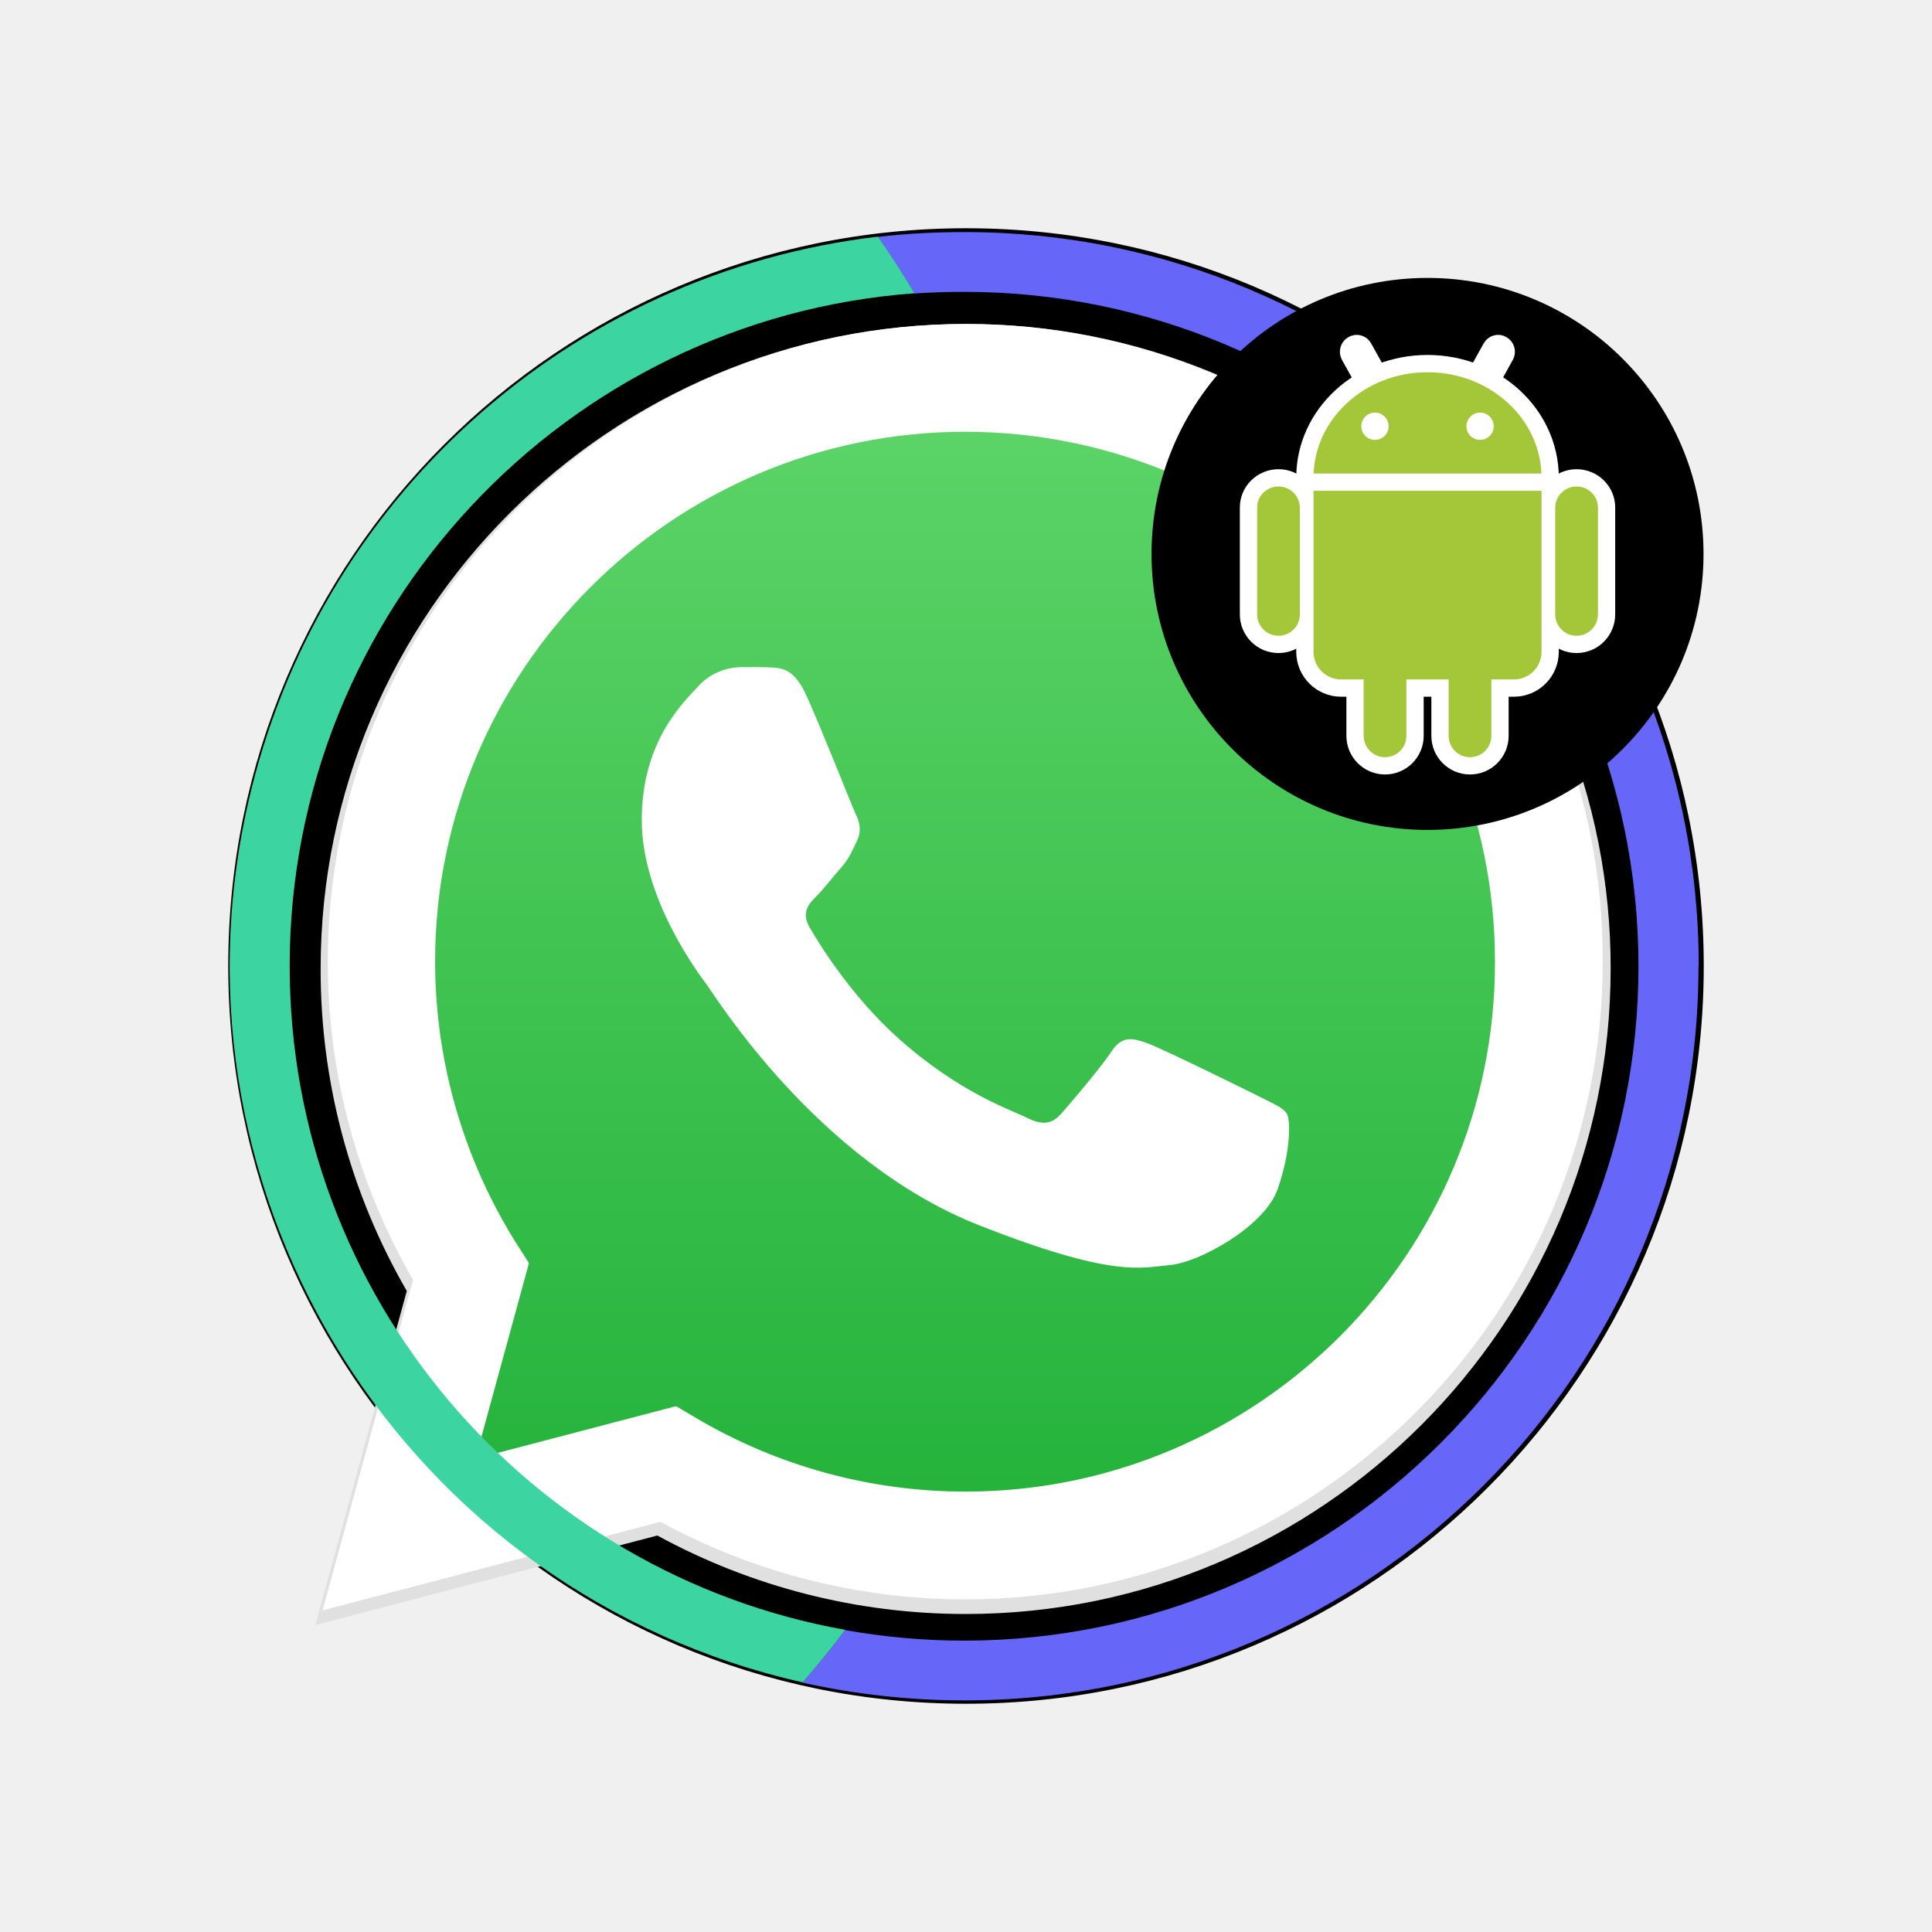
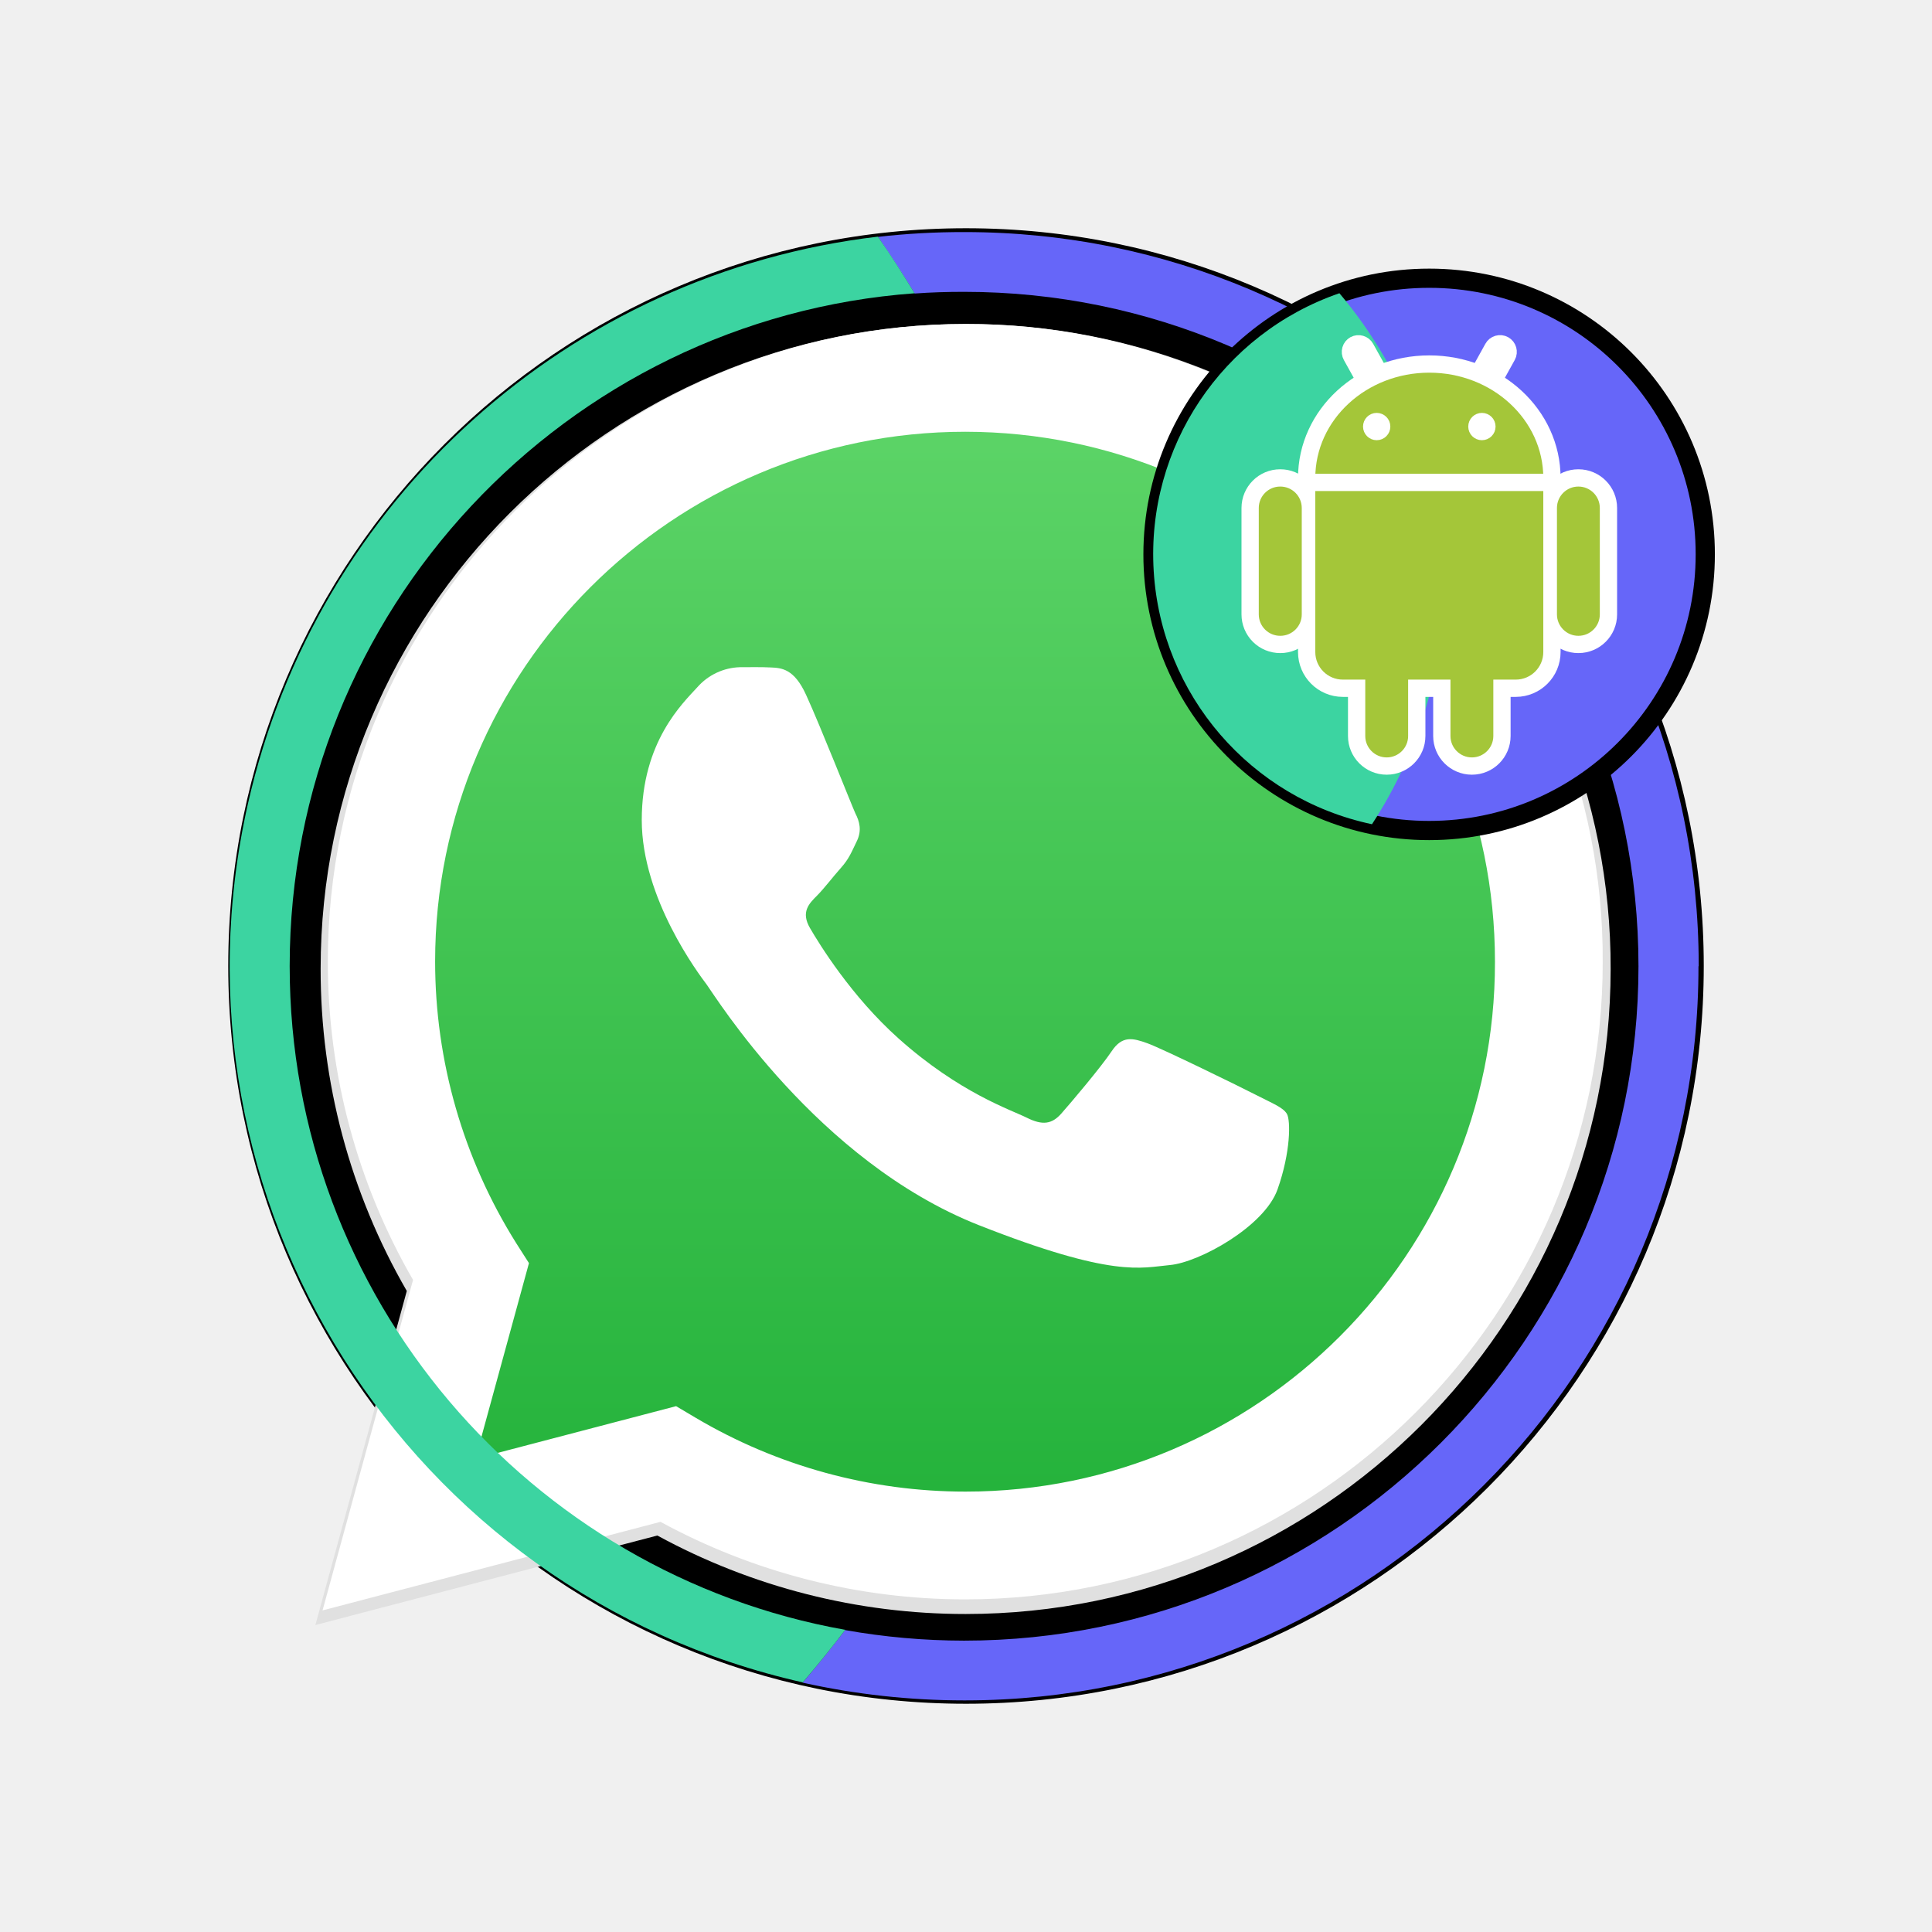
- <svg xmlns="http://www.w3.org/2000/svg" version="1.1" id="Layer_1" x="0px" y="0px" viewBox="0 0 805 805" style="enable-background:new 0 0 805 805;" xml:space="preserve">
-   <style type="text/css">
- 	.st0{stroke:#000000;stroke-miterlimit:10;}
- 	.st1{fill:#E0E0E0;}
- 	.st2{fill:url(#SVGID_1_);}
- 	.st3{fill-rule:evenodd;clip-rule:evenodd;fill:#FFFFFF;}
- 	.st4{fill:#FFFFFF;}
- 	.st5{fill:#6666F9;}
- 	.st6{fill:#3CD4A1;}
- 	.st7{fill:#A4C639;stroke:#FFFFFF;stroke-width:14.4;}
- 	.st8{fill:#A4C639;stroke:#FFFFFF;stroke-width:7.2;}
- 	.st9{fill:#A4C639;}
- 	.st10{fill:#FFFFFF;stroke:#FFFFFF;stroke-width:7.2;}
- 	.st11{fill:none;}
- </style>
-   <g id="Layer_7">
-     <circle class="st0" cx="402.5" cy="402.5" r="306.9" />
+ <svg xmlns="http://www.w3.org/2000/svg" id="Layer_1" data-name="Layer 1" viewBox="0 0 805 805">
+   <defs>
+     <style>
+       .cls-1, .cls-8 {
+         stroke: #000;
+         stroke-miterlimit: 10;
+       }
+ 
+       .cls-2 {
+         fill: #e0e0e0;
+       }
+ 
+       .cls-3 {
+         fill: url(#linear-gradient);
+       }
+ 
+       .cls-13, .cls-4, .cls-5 {
+         fill: #fff;
+       }
+ 
+       .cls-4 {
+         fill-rule: evenodd;
+       }
+ 
+       .cls-6, .cls-8 {
+         fill: #6666f9;
+       }
+ 
+       .cls-7 {
+         fill: #3cd4a1;
+       }
+ 
+       .cls-8 {
+         stroke-width: 8px;
+       }
+ 
+       .cls-10, .cls-11, .cls-12, .cls-9 {
+         fill: #a4c639;
+       }
+ 
+       .cls-10, .cls-11, .cls-13, .cls-9 {
+         stroke: #fff;
+       }
+ 
+       .cls-9 {
+         stroke-width: 14.4px;
+       }
+ 
+       .cls-10 {
+         stroke-width: 7.2px;
+       }
+ 
+       .cls-11, .cls-13 {
+         stroke-width: 7.2px;
+       }
+ 
+       .cls-14 {
+         fill: none;
+       }
+     </style>
+     <linearGradient id="linear-gradient" x1="484.52" y1="406.37" x2="484.52" y2="152.79" gradientTransform="translate(-587.16 -167.3) scale(2.04)" gradientUnits="userSpaceOnUse">
+       <stop offset="0" stop-color="#20b038" />
+       <stop offset="1" stop-color="#60d66a" />
+     </linearGradient>
+   </defs>
+   <g id="Layer_7" data-name="Layer 7">
+     <circle class="cls-1" cx="402.5" cy="402.5" r="306.9" />
  </g>
-   <g id="Layer_2_1_">
-     <path class="st1" d="M592.4,213.8c-50.3-50.6-118.7-79-190.1-78.8c-148.1,0-268.7,120.5-268.7,268.6   c-0.1,47.1,12.3,93.5,35.9,134.3l-38.1,139.2l142.5-37.3c39.4,21.5,83.5,32.7,128.4,32.7h0.1c148.1,0,268.6-120.5,268.7-268.7   C671.3,332.5,643,264.1,592.4,213.8z M402.3,627.1L402.3,627.1c-40.1,0-79.4-10.7-113.8-31.1l-8.2-4.8l-84.5,22.2l22.6-82.4   l-5.3-8.5c-22.4-35.6-34.2-76.8-34.1-118.8c0-123.1,100.2-223.2,223.4-223.2s223.3,100.1,223.3,223.4   C625.6,526.9,525.4,627.1,402.3,627.1z" />
-     <linearGradient id="SVGID_1_" gradientUnits="userSpaceOnUse" x1="435.046" y1="389.208" x2="435.046" y2="642.811" gradientTransform="matrix(2.04 0 0 -2.04 -486.2836 1455.664)">
-       <stop offset="0" style="stop-color:#20B038" />
-       <stop offset="1" style="stop-color:#60D66A" />
-     </linearGradient>
-     <path class="st2" d="M143.7,661.7l36.4-132.8c-22.5-39-34.3-83.2-34.2-128.2c0.1-141.3,115.1-256.3,256.5-256.3   c141.7,0,256.5,114.9,256.4,256.5l0,0c-0.1,141.3-115.1,256.4-256.4,256.4h-0.1c-42.8,0-85-10.7-122.6-31.2L143.7,661.7z" />
-     <path class="st3" d="M335.9,289.6c-5-11-10.2-11.3-14.9-11.5c-3.9-0.2-8.3-0.1-12.7-0.1c-6.8,0.2-13.2,3.2-17.7,8.3   c-6.1,6.7-23.2,22.7-23.2,55.4s23.8,64.2,27.1,68.6c3.3,4.4,45.9,73.6,113.4,100.2c56.1,22.1,67.5,17.7,79.6,16.6   c12.2-1.1,39.3-16,44.8-31.5s5.5-28.8,3.9-31.5c-1.7-2.8-6.1-4.4-12.7-7.8c-6.6-3.3-39.3-19.4-45.4-21.6   c-6.1-2.2-10.5-3.3-14.9,3.3c-4.4,6.7-17.1,21.6-21,26c-3.9,4.4-7.8,5-14.4,1.7s-28-10.3-53.4-33c-19.7-17.6-33-39.3-36.9-46   s-0.4-10.2,2.9-13.5c3-3,6.6-7.8,10-11.6s4.4-6.6,6.6-11.1c2.2-4.4,1.1-8.3-0.6-11.6C354.8,335.4,341.9,302.7,335.9,289.6   L335.9,289.6z" />
-     <path class="st4" d="M590.2,212.9c-49.7-50-117.4-78-187.9-77.9c-146.4,0-265.6,119.1-265.7,265.5c-0.1,46.6,12.2,92.4,35.5,132.8   L134.4,671l140.8-36.9c38.9,21.2,82.6,32.3,126.9,32.3h0.1c146.4,0,265.6-119.2,265.6-265.5C668.2,330.4,640.2,262.7,590.2,212.9z    M402.3,621.5L402.3,621.5c-39.6,0-78.4-10.6-112.5-30.8l-8.1-4.8l-83.6,21.9l22.3-81.5l-5.3-8.3c-22.1-35.2-33.8-75.9-33.8-117.4   c0-121.7,99.1-220.7,220.9-220.7c122,0.1,220.8,99,220.7,220.9l0,0C623.1,522.5,524,621.5,402.3,621.5z" />
+   <g id="Layer_2" data-name="Layer 2">
+     <path class="cls-2" d="M592.4,213.8A266.93,266.93,0,0,0,402.3,135c-148.1,0-268.7,120.5-268.7,268.6a267.28,267.28,0,0,0,35.9,134.3L131.4,677.1l142.5-37.3a267.85,267.85,0,0,0,128.4,32.7h.1C550.5,672.5,671,552,671.1,403.8A266.77,266.77,0,0,0,592.4,213.8ZM402.3,627.1h0A223,223,0,0,1,288.5,596l-8.2-4.8-84.5,22.2L218.4,531l-5.3-8.5A222.07,222.07,0,0,1,179,403.7c0-123.1,100.2-223.2,223.4-223.2S625.7,280.6,625.7,403.9C625.6,526.9,525.4,627.1,402.3,627.1Z" />
+     <path class="cls-3" d="M143.7,661.7l36.4-132.8a255.35,255.35,0,0,1-34.2-128.2C146,259.4,261,144.4,402.4,144.4c141.7,0,256.5,114.9,256.4,256.5h0c-.1,141.3-115.1,256.4-256.4,256.4h-.1a256.21,256.21,0,0,1-122.6-31.2Z" />
+     <path class="cls-4" d="M335.9,289.6c-5-11-10.2-11.3-14.9-11.5-3.9-.2-8.3-.1-12.7-.1a24.55,24.55,0,0,0-17.7,8.3c-6.1,6.7-23.2,22.7-23.2,55.4s23.8,64.2,27.1,68.6,45.9,73.6,113.4,100.2c56.1,22.1,67.5,17.7,79.6,16.6s39.3-16,44.8-31.5,5.5-28.8,3.9-31.5-6.1-4.4-12.7-7.8-39.3-19.4-45.4-21.6-10.5-3.3-14.9,3.3-17.1,21.6-21,26-7.8,5-14.4,1.7-28-10.3-53.4-33c-19.7-17.6-33-39.3-36.9-46s-.4-10.2,2.9-13.5c3-3,6.6-7.8,10-11.6s4.4-6.6,6.6-11.1,1.1-8.3-.6-11.6c-1.6-3.5-14.5-36.2-20.5-49.3Z" />
+     <path class="cls-5" d="M590.2,212.9A264.41,264.41,0,0,0,402.3,135c-146.4,0-265.6,119.1-265.7,265.5a264.74,264.74,0,0,0,35.5,132.8L134.4,671l140.8-36.9a265.36,265.36,0,0,0,126.9,32.3h.1c146.4,0,265.6-119.2,265.6-265.5A263.29,263.29,0,0,0,590.2,212.9ZM402.3,621.5h0a220.54,220.54,0,0,1-112.5-30.8l-8.1-4.8-83.6,21.9,22.3-81.5-5.3-8.3a220.8,220.8,0,0,1-33.8-117.4c0-121.7,99.1-220.7,220.9-220.7,122,.1,220.8,99,220.7,220.9h0C623.1,522.5,524,621.5,402.3,621.5Z" />
  </g>
-   <g id="Layer_1-2">
-     <path class="st5" d="M707.7,402.5c0.1,168.9-136.7,305.9-305.6,306h-0.4c-22.6,0-45.2-2.5-67.3-7.4c6.1-7.1,12-14.5,17.7-21.9   c16.4,2.9,33,4.4,49.6,4.4c155,0,281-126,281-281s-126-281-281-281c-6.9,0-13.8,0.2-20.6,0.7c-4.9-8-10-15.8-15.3-23.6   c12-1.4,24-2,36-2c168.9-0.1,305.9,136.7,306,305.6c0,0.1,0,0.3,0,0.4L707.7,402.5z" />
-     <path class="st6" d="M352.2,679.1c-5.7,7.5-11.6,14.8-17.7,21.9C169.5,663.8,66,499.9,103.3,334.9   C131.9,208.5,237,113.8,365.8,98.6c5.4,7.7,10.4,15.6,15.3,23.6c-145.4,10.6-260.4,132.3-260.4,280.3   C120.7,540.5,220.7,655.7,352.2,679.1z" />
+   <g id="Layer_1-2" data-name="Layer 1-2">
+     <path class="cls-6" d="M707.7,402.5c.1,168.9-136.7,305.9-305.6,306h-.4a311.16,311.16,0,0,1-67.3-7.4c6.1-7.1,12-14.5,17.7-21.9a284.93,284.93,0,0,0,49.6,4.4c155,0,281-126,281-281s-126-281-281-281c-6.9,0-13.8.2-20.6.7-4.9-8-10-15.8-15.3-23.6a310.26,310.26,0,0,1,36-2c168.9-.1,305.9,136.7,306,305.6v.4Z" />
+     <path class="cls-7" d="M352.2,679.1q-8.55,11.25-17.7,21.9C169.5,663.8,66,499.9,103.3,334.9A305.86,305.86,0,0,1,365.8,98.6c5.4,7.7,10.4,15.6,15.3,23.6C235.7,132.8,120.7,254.5,120.7,402.5,120.7,540.5,220.7,655.7,352.2,679.1Z" />
  </g>
-   <g id="Layer_11">
-     <circle cx="594.8" cy="230.8" r="115" />
+   <g id="Layer_11" data-name="Layer 11">
+     <path class="cls-8" d="M710.53,230.93a115.06,115.06,0,1,1-115-115A115,115,0,0,1,710.53,230.93Z" />
+     <path class="cls-7" d="M601.77,241.93a185.16,185.16,0,0,1-30.11,101.5,115,115,0,0,1-13.57-221.25A185.23,185.23,0,0,1,601.77,241.93Z" />
    <g>
      <g id="b">
-         <ellipse class="st7" cx="594.8" cy="199" rx="47.5" ry="43.9" />
-         <path class="st7" d="M558.8,188.1h72c6.3,0,11.5,5.1,11.5,11.5v72c0,6.3-5.1,11.5-11.5,11.5h-72c-6.3,0-11.5-5.1-11.5-11.5v-72     C547.3,193.2,552.4,188.1,558.8,188.1z" />
+         <ellipse class="cls-9" cx="595.54" cy="199.13" rx="47.5" ry="43.85" />
+         <rect class="cls-9" x="548.04" y="188.17" width="95" height="95" rx="11.48" />
      </g>
      <g id="a">
-         <path class="st8" d="M563.6,143.6L563.6,143.6c-1.6,0.9-2.2,3-1.3,4.6l0,0l18.5,33.3c0.9,1.6,3,2.2,4.6,1.3l0,0     c1.6-0.9,2.2-3,1.3-4.6l0,0l-18.5-33.3C567.3,143.2,565.3,142.6,563.6,143.6C563.7,143.5,563.7,143.5,563.6,143.6L563.6,143.6z" />
-         <path id="c" class="st8" d="M656.9,199.1L656.9,199.1c-6.9,0-12.5,5.6-12.5,12.5v0l0,0V256c0,6.9,5.6,12.5,12.5,12.5c0,0,0,0,0,0     l0,0c6.9,0,12.5-5.6,12.5-12.5c0,0,0,0,0,0l0,0v-44.4C669.5,204.7,663.8,199.1,656.9,199.1C656.9,199.1,656.9,199.1,656.9,199.1z     " />
-         <path id="c-2" class="st8" d="M612.5,249.7L612.5,249.7c-6.9,0-12.5,5.6-12.5,12.5v44.4c0,6.9,5.6,12.5,12.5,12.5l0,0     c6.9,0,12.5-5.6,12.5-12.5c0,0,0,0,0,0v-44.3C625.1,255.3,619.5,249.7,612.5,249.7L612.5,249.7L612.5,249.7z" />
+         <path class="cls-10" d="M564.42,143.65h0a3.39,3.39,0,0,0-1.33,4.61l18.48,33.33a3.39,3.39,0,0,0,4.61,1.32h0a3.38,3.38,0,0,0,1.32-4.61L569,145A3.39,3.39,0,0,0,564.42,143.65Z" />
+         <path id="c" class="cls-11" d="M657.66,199.13h0a12.53,12.53,0,0,0-12.53,12.53V256a12.52,12.52,0,0,0,12.53,12.52h0A12.52,12.52,0,0,0,670.19,256V211.66A12.53,12.53,0,0,0,657.66,199.13Z" />
+         <path id="c-2" data-name="c" class="cls-11" d="M613.29,249.76h0a12.53,12.53,0,0,0-12.53,12.53v44.37a12.53,12.53,0,0,0,12.53,12.53h0a12.53,12.53,0,0,0,12.53-12.53V262.29A12.53,12.53,0,0,0,613.29,249.76Z" />
      </g>
-       <g id="a-2">
-         <path class="st8" d="M625.9,143.6L625.9,143.6c1.6,0.9,2.2,3,1.3,4.6l0,0l-18.5,33.3c-0.9,1.6-3,2.2-4.6,1.3l0,0     c-1.6-0.9-2.2-3-1.3-4.6l0,0l18.5-33.3C622.2,143.2,624.3,142.6,625.9,143.6L625.9,143.6z" />
-         <path id="c-3" class="st8" d="M532.7,199.1L532.7,199.1c6.9,0,12.5,5.6,12.5,12.5c0,0,0,0,0,0l0,0V256c0,6.9-5.6,12.5-12.5,12.5     c0,0,0,0,0,0l0,0c-6.9,0-12.5-5.6-12.5-12.5c0,0,0,0,0,0l0,0v-44.4C520.1,204.7,525.8,199.1,532.7,199.1z" />
-         <path id="c-4" class="st8" d="M577,249.7L577,249.7c6.9,0,12.5,5.5,12.6,12.5c0,0,0,0,0,0v44.4c0,6.9-5.6,12.5-12.5,12.5     c0,0,0,0,0,0l0,0c-6.9,0-12.5-5.6-12.5-12.5v-44.3C564.5,255.3,570.1,249.7,577,249.7z" />
+       <g id="a-2" data-name="a">
+         <path class="cls-10" d="M626.66,143.65h0a3.4,3.4,0,0,1,1.33,4.61l-18.48,33.33a3.39,3.39,0,0,1-4.61,1.32h0a3.38,3.38,0,0,1-1.32-4.61L622.05,145A3.39,3.39,0,0,1,626.66,143.65Z" />
+         <path id="c-3" data-name="c" class="cls-11" d="M533.42,199.13h0A12.53,12.53,0,0,1,546,211.66V256a12.52,12.52,0,0,1-12.53,12.52h0A12.52,12.52,0,0,1,520.89,256V211.66A12.53,12.53,0,0,1,533.42,199.13Z" />
+         <path id="c-4" data-name="c" class="cls-11" d="M577.79,249.76h0a12.53,12.53,0,0,1,12.53,12.53v44.37a12.53,12.53,0,0,1-12.53,12.53h0a12.53,12.53,0,0,1-12.53-12.53V262.29A12.53,12.53,0,0,1,577.79,249.76Z" />
      </g>
-       <g id="b-2">
-         <ellipse class="st9" cx="594.8" cy="199" rx="47.5" ry="43.9" />
-         <path class="st9" d="M558.8,188.1h72c6.3,0,11.5,5.1,11.5,11.5v72c0,6.3-5.1,11.5-11.5,11.5h-72c-6.3,0-11.5-5.1-11.5-11.5v-72     C547.3,193.2,552.4,188.1,558.8,188.1z" />
+       <g id="b-2" data-name="b">
+         <ellipse class="cls-12" cx="595.54" cy="199.13" rx="47.5" ry="43.85" />
+         <rect class="cls-12" x="548.04" y="188.17" width="95" height="95" rx="11.48" />
      </g>
    </g>
    <g>
-       <path class="st10" d="M545.2,200.9h99.2" />
-       <circle class="st10" cx="572.9" cy="177.6" r="2.1" />
-       <circle class="st10" cx="616.7" cy="177.6" r="2.1" />
+       <path class="cls-13" d="M546,201h99.18" />
+       <circle class="cls-13" cx="573.62" cy="177.73" r="2.09" />
+       <circle class="cls-13" cx="617.46" cy="177.73" r="2.09" />
    </g>
  </g>
-   <rect class="st11" width="805" height="805" />
+   <rect class="cls-14" width="805" height="805" />
</svg>
